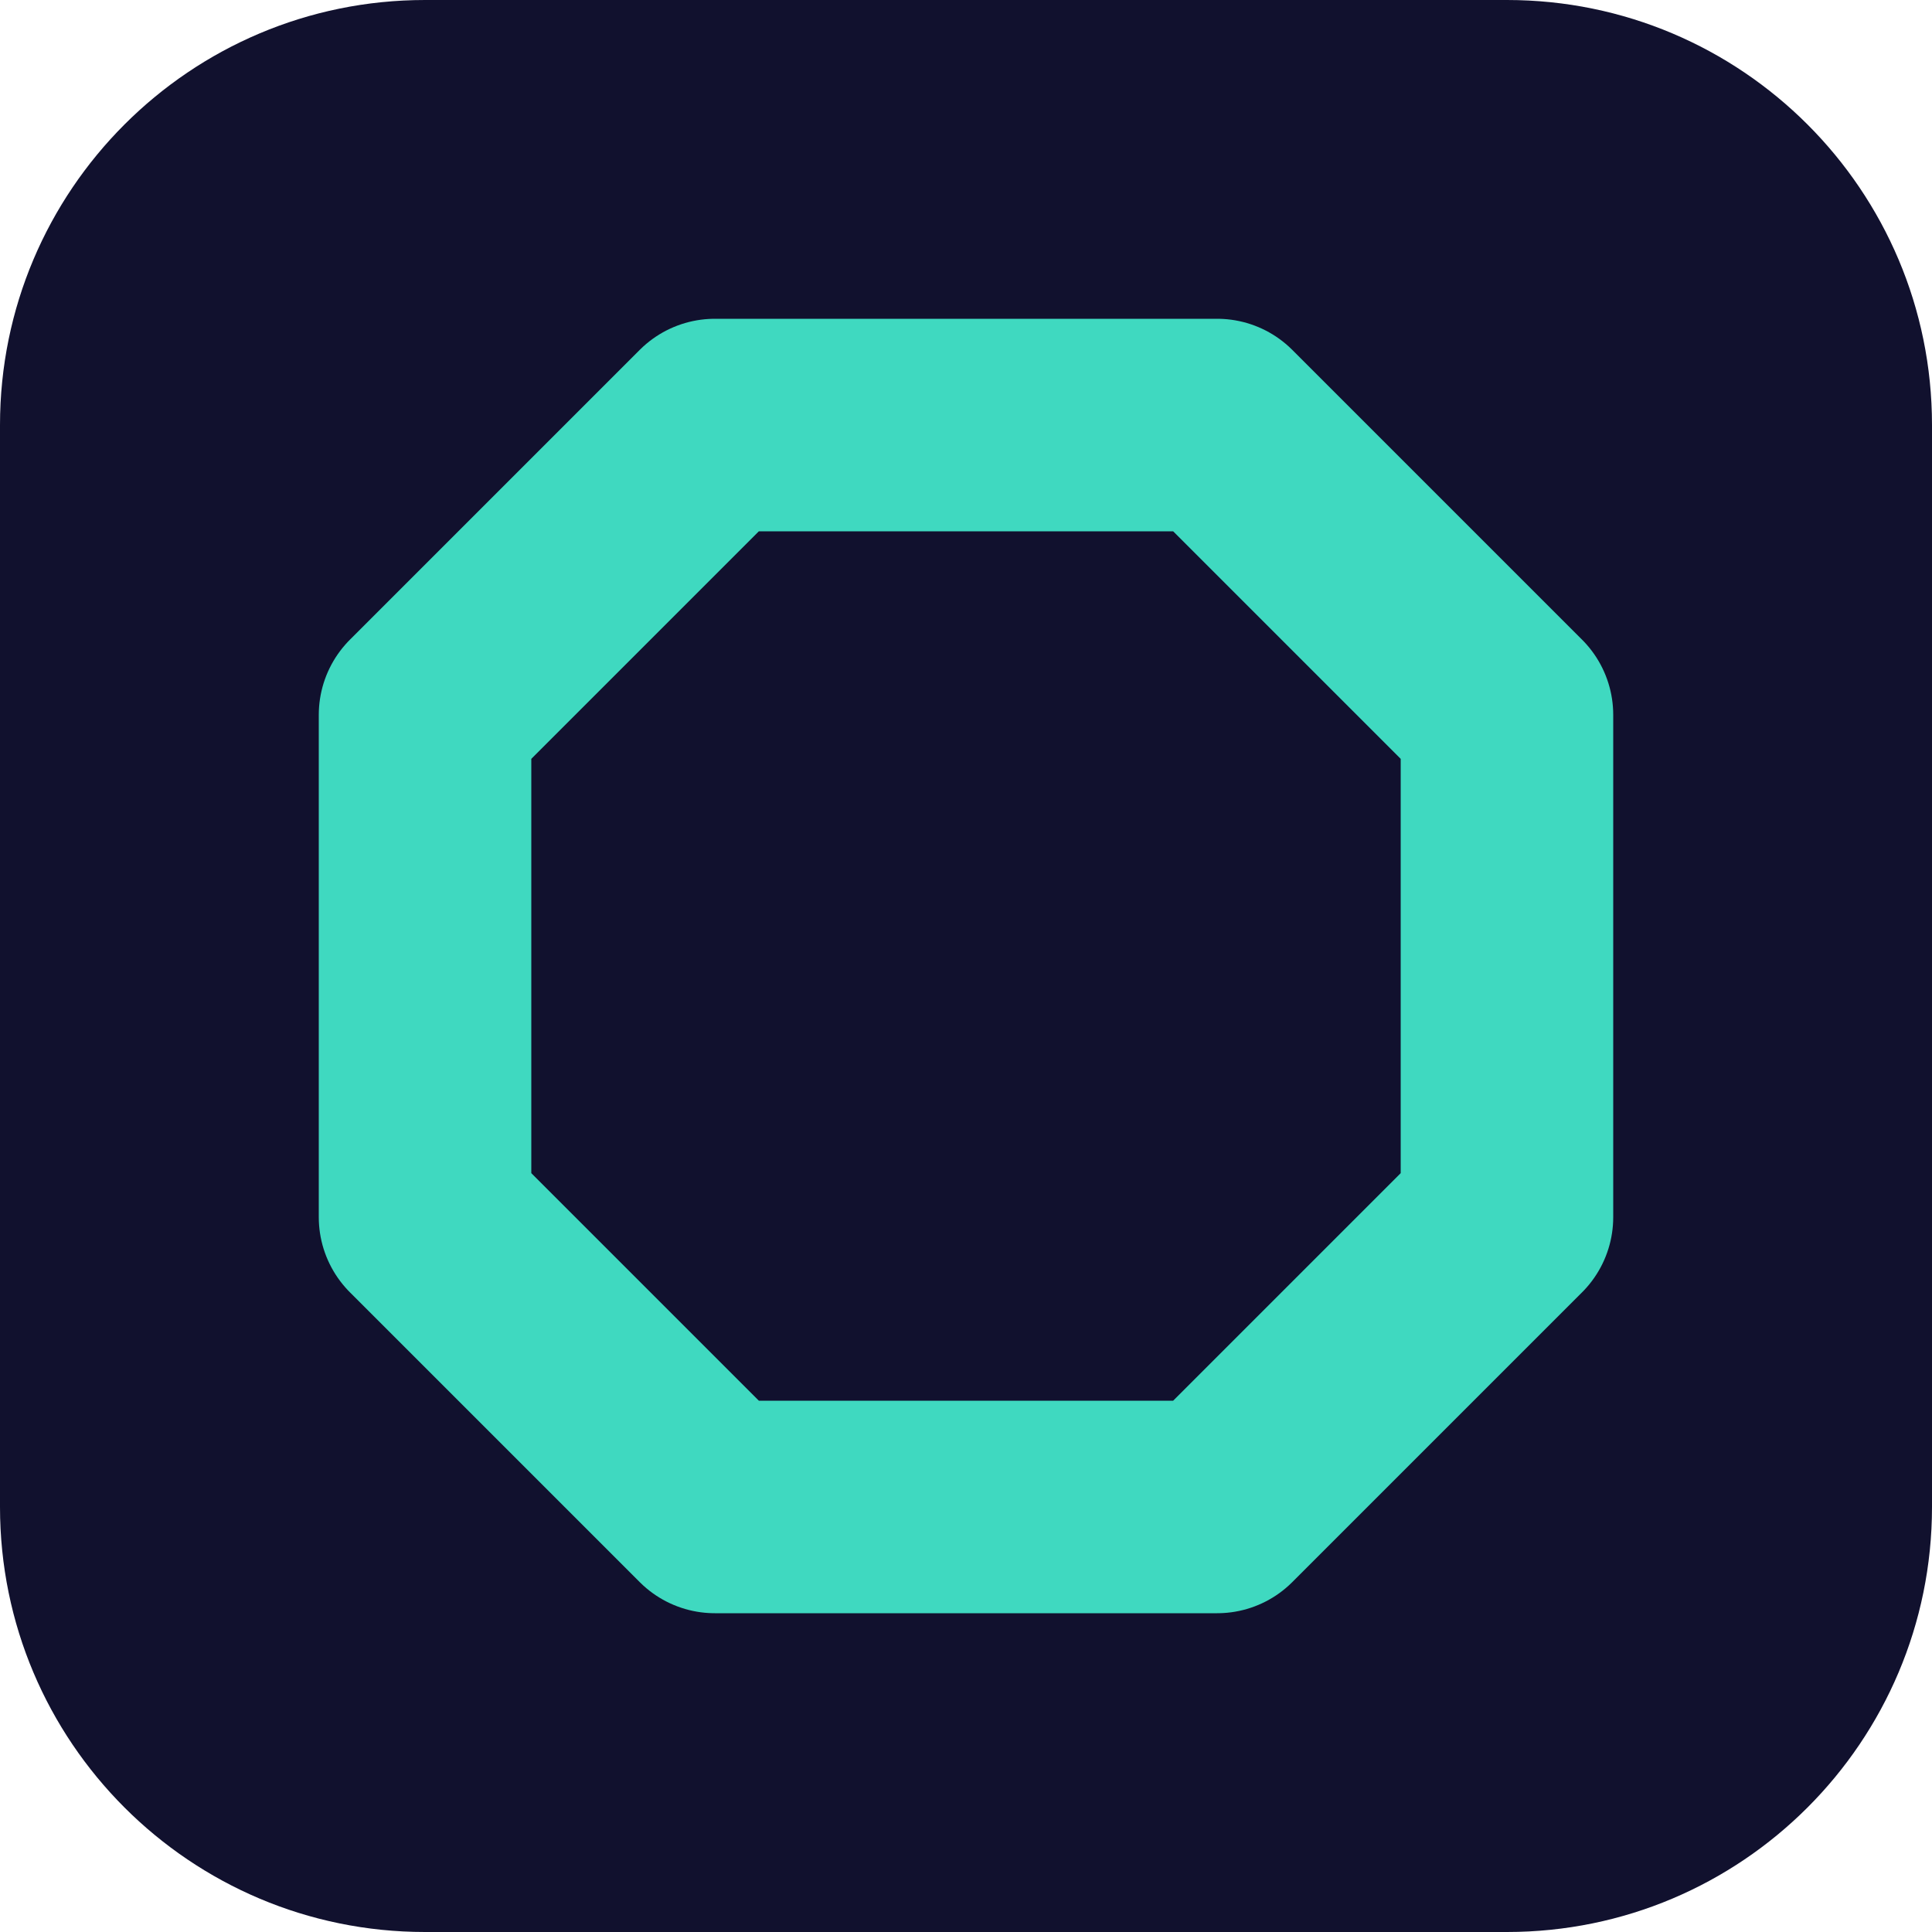
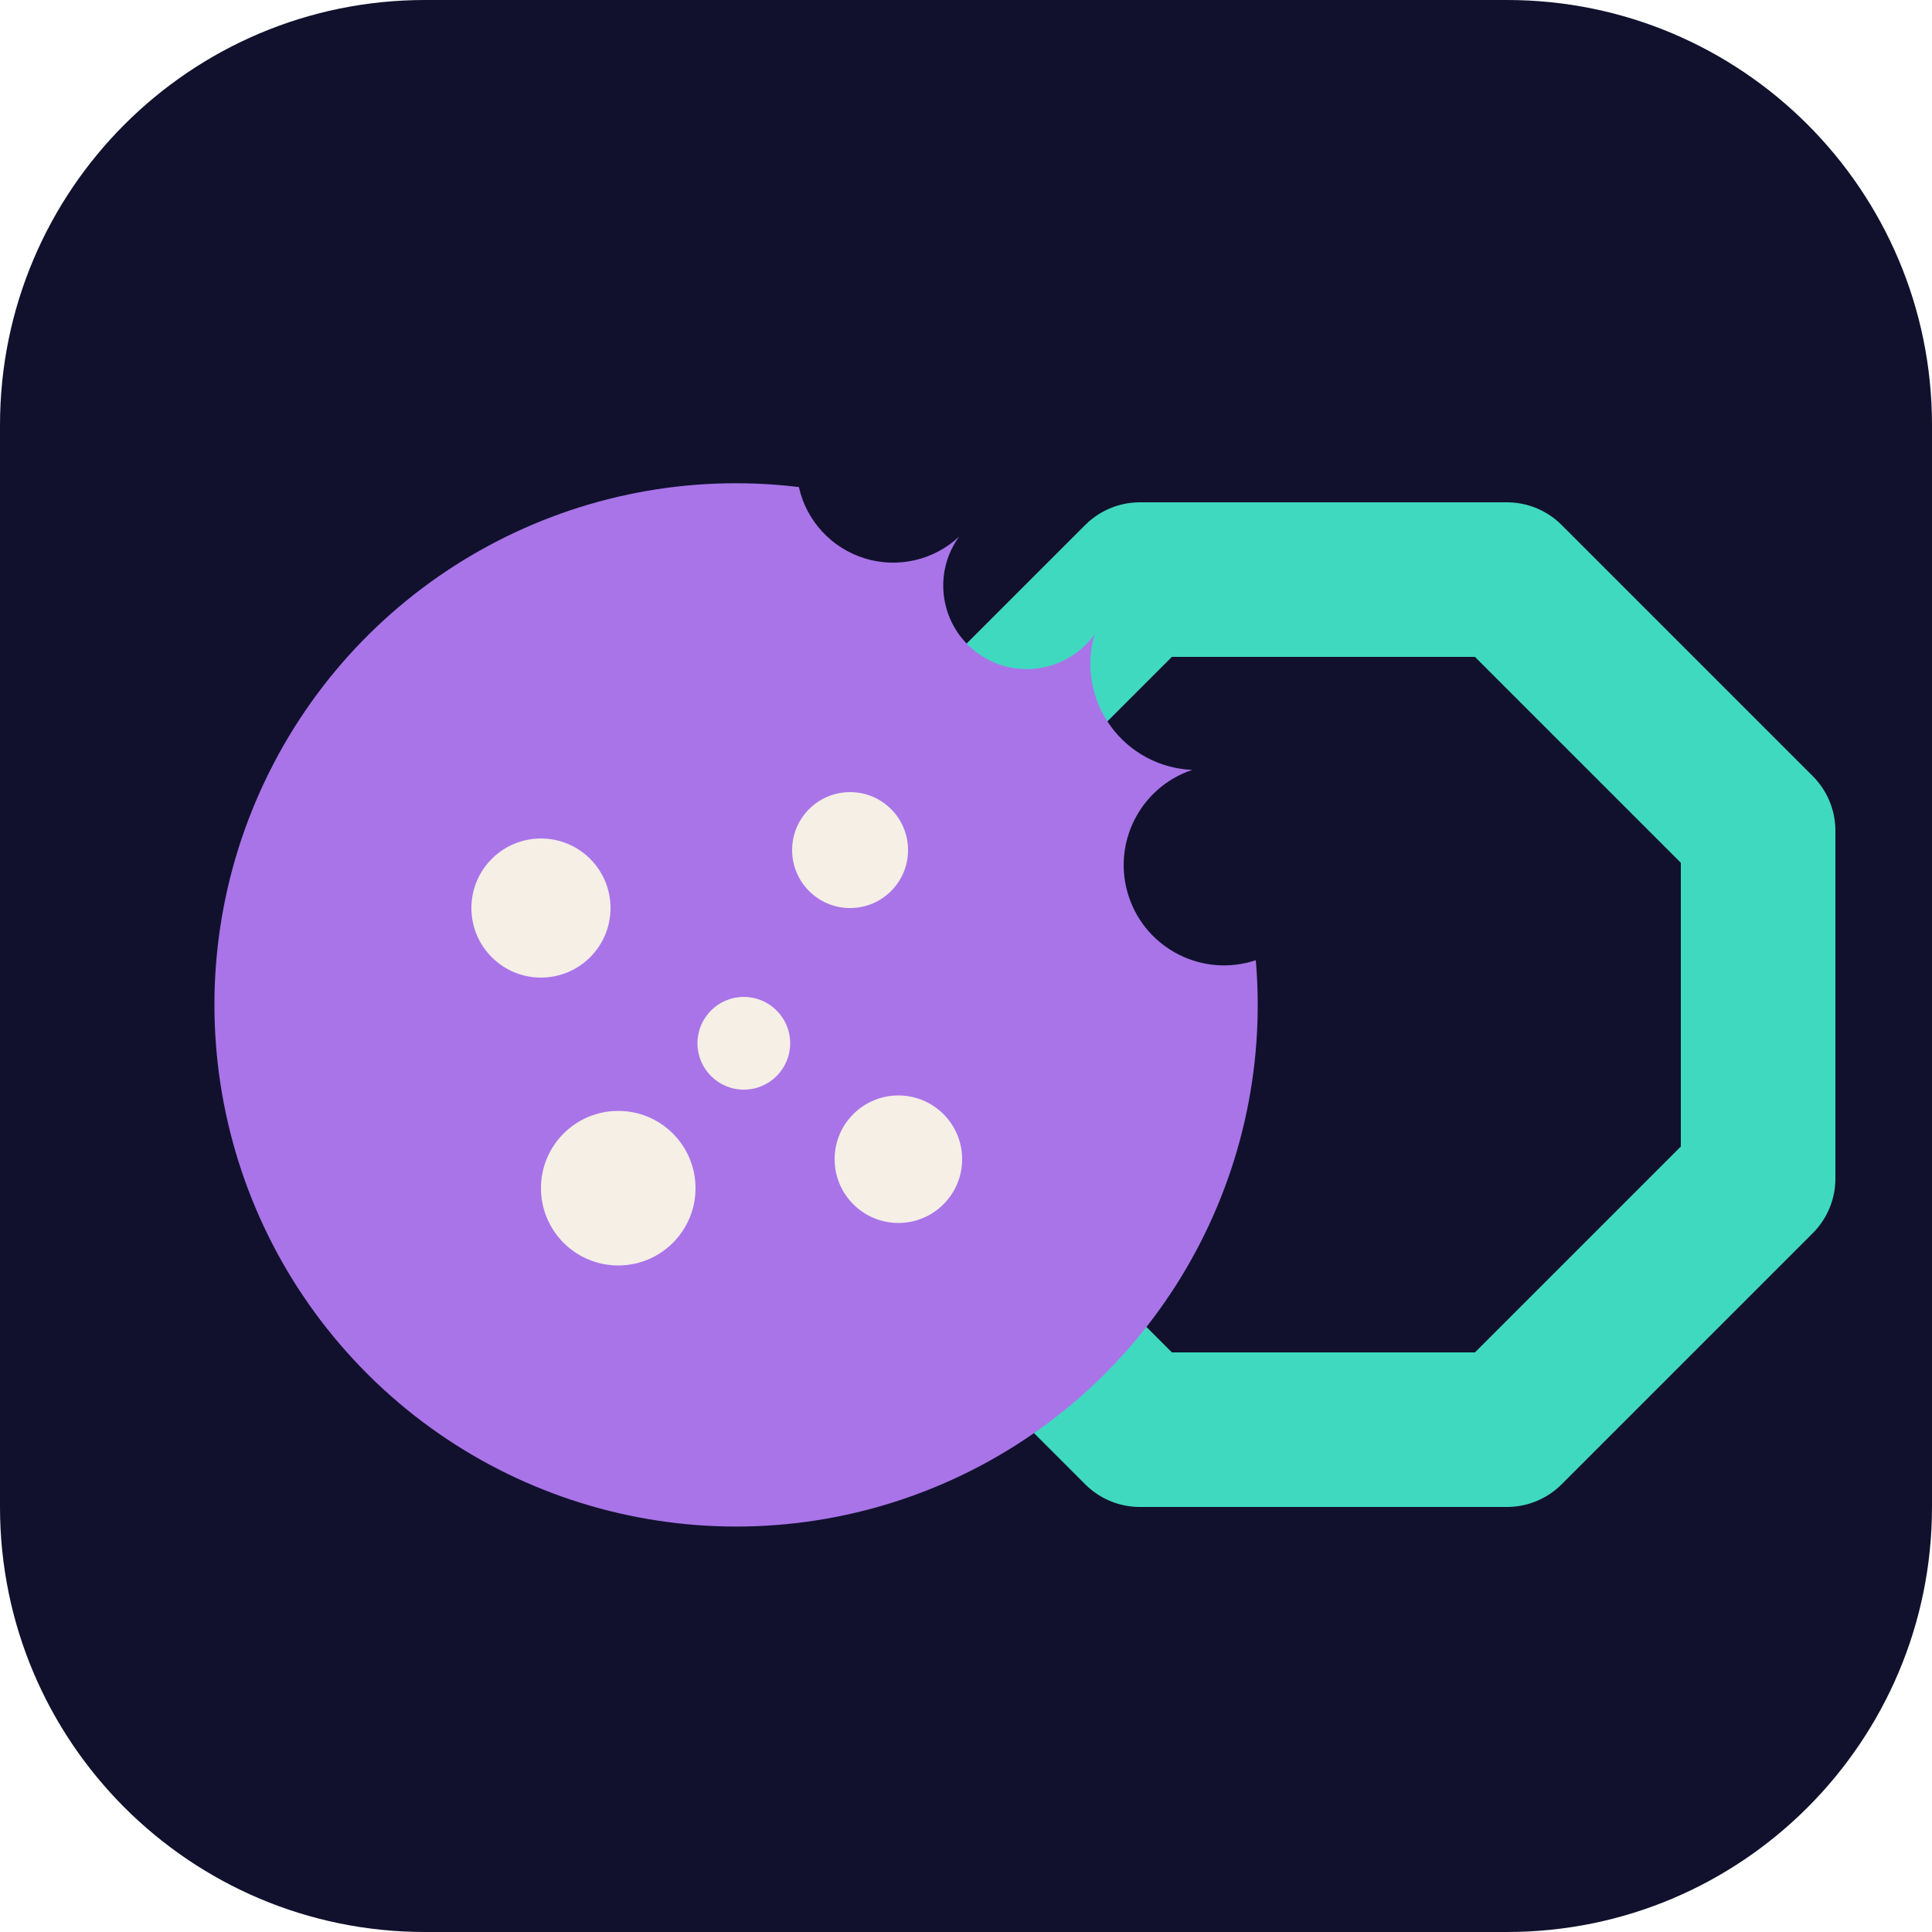
<svg xmlns="http://www.w3.org/2000/svg" viewBox="0 0 100 100" role="img" aria-label="Cookies &amp; Tokens">
  <rect width="100" height="100" rx="22" fill="#11112E" />
-   <path d="M37 22 H63 L78 37 V63 L63 78 H37 L22 63 V37 Z" stroke="#3FD9C0" stroke-width="11" stroke-linejoin="round" fill="none" />
+   <path d="M59 30 H78 L91 43 V61 L78 74 H59 L46 61 V43 Z" stroke="#3FD9C0" stroke-width="8" stroke-linejoin="round" fill="none" />
+   <g transform="translate(38 52)">
+     <path fill="#A974E8" d="M 27 -2.3 A 27 27 0 1 1 3.35 -26.79 A 5.0 5.0 0 0 0 11.64 -24.22 A 4.1 4.1 0 0 0 18.65 -19.16 A 5.5 5.5 0 0 0 23.71 -12.15 A 4.4 4.4 0 0 0 27 -2.3 Z" />
+     <g fill="#F5EFE6">
+       <circle cx="-10" cy="-5" r="3.6" />
+       <circle cx="6" cy="-8" r="3.0" />
+       <circle cx="-6" cy="9.5" r="4.0" />
+       <circle cx="8.5" cy="8" r="3.3" />
+       <circle cx="0.5" cy="2" r="2.4" />
+     </g>
+   </g>
</svg>
